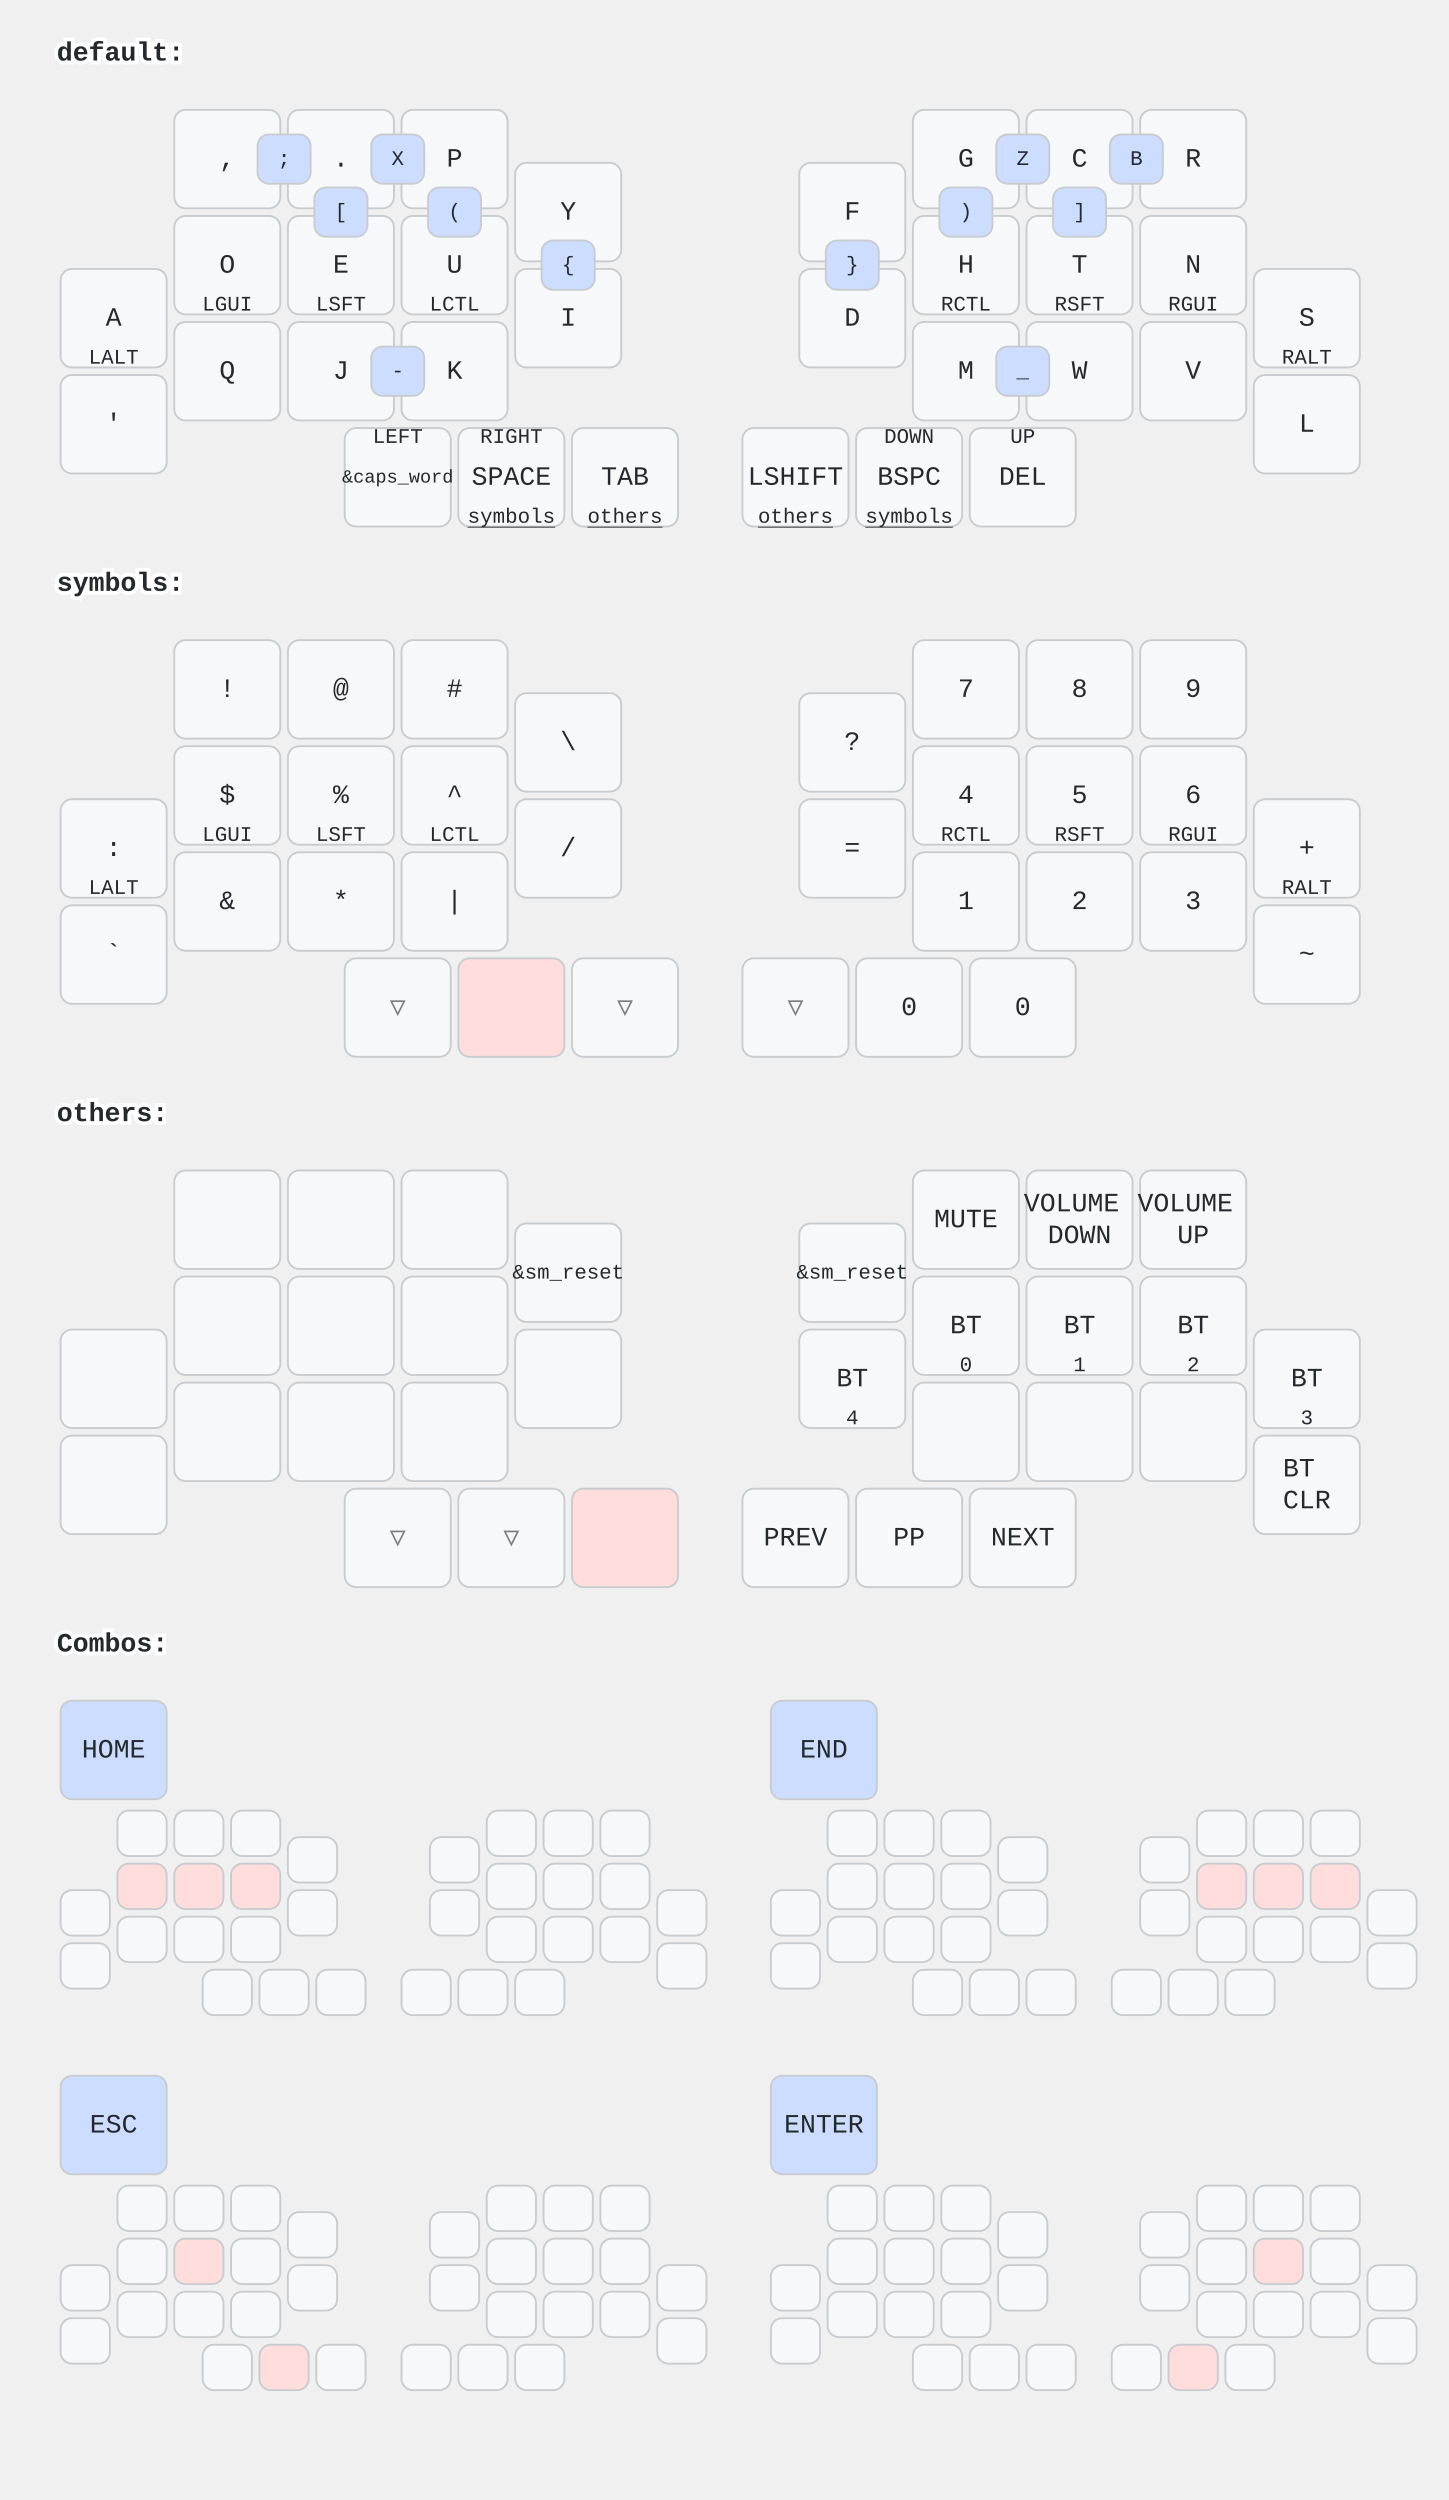
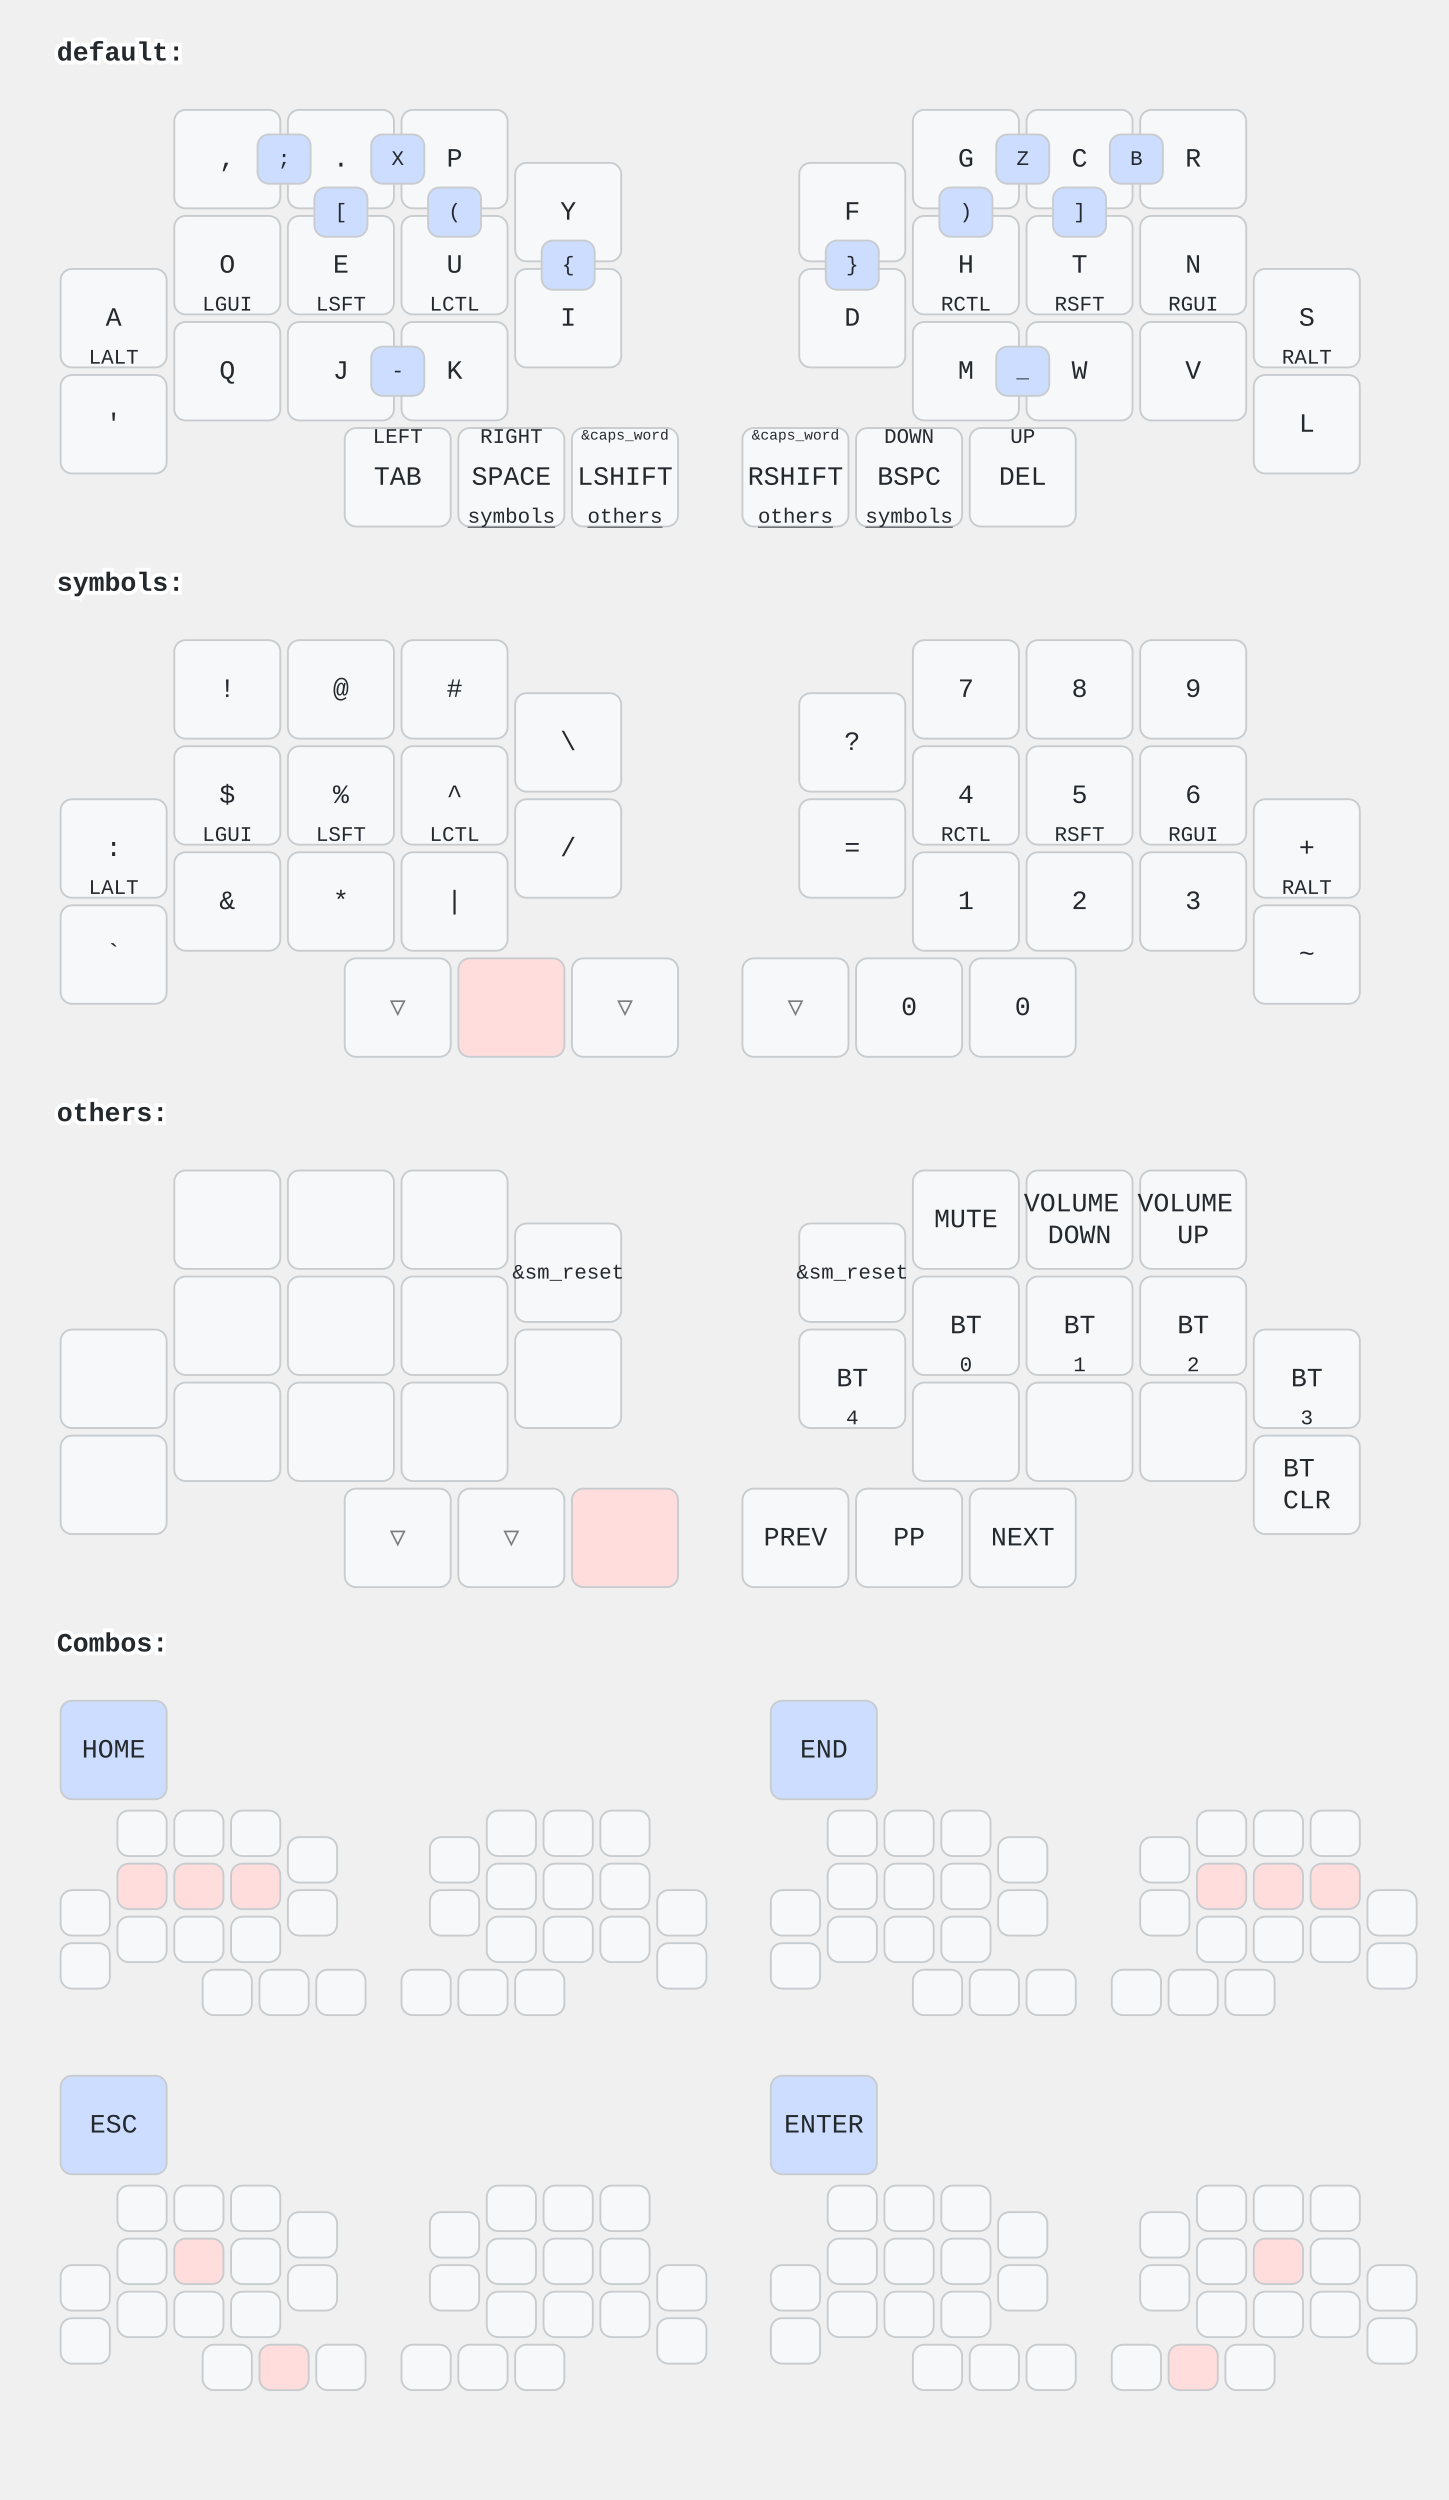
<svg xmlns="http://www.w3.org/2000/svg" width="765" height="1320" viewBox="0 0 765 1320" class="keymap">
  <style>/* inherit to force styles through use tags */
svg path {
    fill: inherit;
}

/* font and background color specifications */
svg.keymap {
    font-family: SFMono-Regular,Consolas,Liberation Mono,Menlo,monospace;
    font-size: 14px;
    font-kerning: normal;
    text-rendering: optimizeLegibility;
    fill: #24292e;
}

/* default key styling */
rect.key {
    fill: #f6f8fa;
}

rect.key, rect.combo {
    stroke: #c9cccf;
    stroke-width: 1;
}

/* default key side styling, only used is draw_key_sides is set */
rect.side {
    filter: brightness(90%);
}

/* color accent for combo boxes */
rect.combo, rect.combo-separate {
    fill: #cdf;
}

/* color accent for held keys */
rect.held, rect.combo.held {
    fill: #fdd;
}

/* color accent for ghost (optional) keys */
rect.ghost, rect.combo.ghost {
    stroke-dasharray: 4, 4;
    stroke-width: 2;
}

text {
    text-anchor: middle;
    dominant-baseline: middle;
}

/* styling for layer labels */
text.label {
    font-weight: bold;
    text-anchor: start;
    stroke: white;
    stroke-width: 4;
    paint-order: stroke;
}

/* styling for optional footer */
text.footer {
    text-anchor: end;
    dominant-baseline: auto;
    stroke: white;
    stroke-width: 4;
    paint-order: stroke;
}

- /* styling for combo tap, and key hold/shifted label text */
- text.combo, text.hold, text.shifted {
+ /* styling for combo tap, and key non-tap label text */
+ text.combo, text.hold, text.shifted, text.left, text.right {
    font-size: 11px;
}

text.hold {
    text-anchor: middle;
    dominant-baseline: auto;
}

text.shifted {
    text-anchor: middle;
    dominant-baseline: hanging;
}

+ text.left {
+     text-anchor: start;
+ }
+ 
+ text.right {
+     text-anchor: end;
+ }
+ 
text.layer-activator {
    text-decoration: underline;
}

/* styling for hold/shifted label text in combo box */
- text.combo.hold, text.combo.shifted {
+ text.combo.hold, text.combo.shifted, text.combo.left, text.combo.right {
    font-size: 8px;
}

/* lighter symbol for transparent keys */
text.trans {
    fill: #7b7e81;
}

/* styling for combo dendrons */
path.combo {
    stroke-width: 1;
    stroke: gray;
    fill: none;
}

/* Start Tabler Icons Cleanup */
/* cannot use height/width with glyphs */
.icon-tabler &gt; path {
    fill: inherit;
    stroke: inherit;
    stroke-width: 2;
}
/* hide tabler's default box */
.icon-tabler &gt; path[stroke="none"][fill="none"] {
    visibility: hidden;
}
/* End Tabler Icons Cleanup */
</style>
  <g transform="translate(30, 0)" class="layer-default">
    <text x="0" y="28" class="label" id="default">default:</text>
    <g transform="translate(0, 56)">
      <g transform="translate(90, 28)" class="key keypos-0">
        <rect rx="6" ry="6" x="-28" y="-26" width="56" height="52" class="key" />
        <text x="0" y="0" class="key tap">,</text>
      </g>
      <g transform="translate(150, 28)" class="key keypos-1">
        <rect rx="6" ry="6" x="-28" y="-26" width="56" height="52" class="key" />
        <text x="0" y="0" class="key tap">.</text>
      </g>
      <g transform="translate(210, 28)" class="key keypos-2">
        <rect rx="6" ry="6" x="-28" y="-26" width="56" height="52" class="key" />
        <text x="0" y="0" class="key tap">P</text>
      </g>
      <g transform="translate(270, 56)" class="key keypos-3">
        <rect rx="6" ry="6" x="-28" y="-26" width="56" height="52" class="key" />
        <text x="0" y="0" class="key tap">Y</text>
      </g>
      <g transform="translate(420, 56)" class="key keypos-4">
        <rect rx="6" ry="6" x="-28" y="-26" width="56" height="52" class="key" />
        <text x="0" y="0" class="key tap">F</text>
      </g>
      <g transform="translate(480, 28)" class="key keypos-5">
        <rect rx="6" ry="6" x="-28" y="-26" width="56" height="52" class="key" />
        <text x="0" y="0" class="key tap">G</text>
      </g>
      <g transform="translate(540, 28)" class="key keypos-6">
        <rect rx="6" ry="6" x="-28" y="-26" width="56" height="52" class="key" />
        <text x="0" y="0" class="key tap">C</text>
      </g>
      <g transform="translate(600, 28)" class="key keypos-7">
        <rect rx="6" ry="6" x="-28" y="-26" width="56" height="52" class="key" />
        <text x="0" y="0" class="key tap">R</text>
      </g>
      <g transform="translate(30, 112)" class="key keypos-8">
        <rect rx="6" ry="6" x="-28" y="-26" width="56" height="52" class="key" />
        <text x="0" y="0" class="key tap">A</text>
        <text x="0" y="24" class="key hold">LALT</text>
      </g>
      <g transform="translate(90, 84)" class="key keypos-9">
        <rect rx="6" ry="6" x="-28" y="-26" width="56" height="52" class="key" />
        <text x="0" y="0" class="key tap">O</text>
        <text x="0" y="24" class="key hold">LGUI</text>
      </g>
      <g transform="translate(150, 84)" class="key keypos-10">
        <rect rx="6" ry="6" x="-28" y="-26" width="56" height="52" class="key" />
        <text x="0" y="0" class="key tap">E</text>
        <text x="0" y="24" class="key hold">LSFT</text>
      </g>
      <g transform="translate(210, 84)" class="key keypos-11">
        <rect rx="6" ry="6" x="-28" y="-26" width="56" height="52" class="key" />
        <text x="0" y="0" class="key tap">U</text>
        <text x="0" y="24" class="key hold">LCTL</text>
      </g>
      <g transform="translate(270, 112)" class="key keypos-12">
        <rect rx="6" ry="6" x="-28" y="-26" width="56" height="52" class="key" />
        <text x="0" y="0" class="key tap">I</text>
      </g>
      <g transform="translate(420, 112)" class="key keypos-13">
        <rect rx="6" ry="6" x="-28" y="-26" width="56" height="52" class="key" />
        <text x="0" y="0" class="key tap">D</text>
      </g>
      <g transform="translate(480, 84)" class="key keypos-14">
        <rect rx="6" ry="6" x="-28" y="-26" width="56" height="52" class="key" />
        <text x="0" y="0" class="key tap">H</text>
        <text x="0" y="24" class="key hold">RCTL</text>
      </g>
      <g transform="translate(540, 84)" class="key keypos-15">
        <rect rx="6" ry="6" x="-28" y="-26" width="56" height="52" class="key" />
        <text x="0" y="0" class="key tap">T</text>
        <text x="0" y="24" class="key hold">RSFT</text>
      </g>
      <g transform="translate(600, 84)" class="key keypos-16">
        <rect rx="6" ry="6" x="-28" y="-26" width="56" height="52" class="key" />
        <text x="0" y="0" class="key tap">N</text>
        <text x="0" y="24" class="key hold">RGUI</text>
      </g>
      <g transform="translate(660, 112)" class="key keypos-17">
        <rect rx="6" ry="6" x="-28" y="-26" width="56" height="52" class="key" />
        <text x="0" y="0" class="key tap">S</text>
        <text x="0" y="24" class="key hold">RALT</text>
      </g>
      <g transform="translate(30, 168)" class="key keypos-18">
        <rect rx="6" ry="6" x="-28" y="-26" width="56" height="52" class="key" />
        <text x="0" y="0" class="key tap">'</text>
      </g>
      <g transform="translate(90, 140)" class="key keypos-19">
        <rect rx="6" ry="6" x="-28" y="-26" width="56" height="52" class="key" />
        <text x="0" y="0" class="key tap">Q</text>
      </g>
      <g transform="translate(150, 140)" class="key keypos-20">
        <rect rx="6" ry="6" x="-28" y="-26" width="56" height="52" class="key" />
        <text x="0" y="0" class="key tap">J</text>
      </g>
      <g transform="translate(210, 140)" class="key keypos-21">
        <rect rx="6" ry="6" x="-28" y="-26" width="56" height="52" class="key" />
        <text x="0" y="0" class="key tap">K</text>
      </g>
      <g transform="translate(480, 140)" class="key keypos-22">
        <rect rx="6" ry="6" x="-28" y="-26" width="56" height="52" class="key" />
        <text x="0" y="0" class="key tap">M</text>
      </g>
      <g transform="translate(540, 140)" class="key keypos-23">
        <rect rx="6" ry="6" x="-28" y="-26" width="56" height="52" class="key" />
        <text x="0" y="0" class="key tap">W</text>
      </g>
      <g transform="translate(600, 140)" class="key keypos-24">
        <rect rx="6" ry="6" x="-28" y="-26" width="56" height="52" class="key" />
        <text x="0" y="0" class="key tap">V</text>
      </g>
      <g transform="translate(660, 168)" class="key keypos-25">
        <rect rx="6" ry="6" x="-28" y="-26" width="56" height="52" class="key" />
        <text x="0" y="0" class="key tap">L</text>
      </g>
      <g transform="translate(180, 196)" class="key keypos-26">
        <rect rx="6" ry="6" x="-28" y="-26" width="56" height="52" class="key" />
-         <text x="0" y="0" class="key tap">
-           <tspan style="font-size: 70%">&amp;caps_word</tspan>
-         </text>
+         <text x="0" y="0" class="key tap">TAB</text>
        <text x="0" y="-24" class="key shifted">LEFT</text>
      </g>
      <g transform="translate(240, 196)" class="key keypos-27">
        <rect rx="6" ry="6" x="-28" y="-26" width="56" height="52" class="key" />
        <text x="0" y="0" class="key tap">SPACE</text>
        <a href="#symbols">
          <text x="0" y="24" class="key hold layer-activator">symbols</text>
        </a>
        <text x="0" y="-24" class="key shifted">RIGHT</text>
      </g>
      <g transform="translate(300, 196)" class="key keypos-28">
        <rect rx="6" ry="6" x="-28" y="-26" width="56" height="52" class="key" />
-         <text x="0" y="0" class="key tap">TAB</text>
-         <a href="#others">
-           <text x="0" y="24" class="key hold layer-activator">others</text>
-         </a>
-       </g>
-       <g transform="translate(390, 196)" class="key keypos-29">
-         <rect rx="6" ry="6" x="-28" y="-26" width="56" height="52" class="key" />
        <text x="0" y="0" class="key tap">LSHIFT</text>
        <a href="#others">
          <text x="0" y="24" class="key hold layer-activator">others</text>
        </a>
+         <text x="0" y="-24" class="key shifted">
+           <tspan style="font-size: 70%">&amp;caps_word</tspan>
+         </text>
+       </g>
+       <g transform="translate(390, 196)" class="key keypos-29">
+         <rect rx="6" ry="6" x="-28" y="-26" width="56" height="52" class="key" />
+         <text x="0" y="0" class="key tap">RSHIFT</text>
+         <a href="#others">
+           <text x="0" y="24" class="key hold layer-activator">others</text>
+         </a>
+         <text x="0" y="-24" class="key shifted">
+           <tspan style="font-size: 70%">&amp;caps_word</tspan>
+         </text>
      </g>
      <g transform="translate(450, 196)" class="key keypos-30">
        <rect rx="6" ry="6" x="-28" y="-26" width="56" height="52" class="key" />
        <text x="0" y="0" class="key tap">BSPC</text>
        <a href="#symbols">
          <text x="0" y="24" class="key hold layer-activator">symbols</text>
        </a>
        <text x="0" y="-24" class="key shifted">DOWN</text>
      </g>
      <g transform="translate(510, 196)" class="key keypos-31">
        <rect rx="6" ry="6" x="-28" y="-26" width="56" height="52" class="key" />
        <text x="0" y="0" class="key tap">DEL</text>
        <text x="0" y="-24" class="key shifted">UP</text>
      </g>
      <g class="combo combopos-0">
        <rect rx="6" ry="6" x="106" y="15" width="28" height="26" class="combo" />
        <text x="120" y="28" class="combo tap">;</text>
      </g>
      <g class="combo combopos-1">
        <rect rx="6" ry="6" x="166" y="15" width="28" height="26" class="combo" />
        <text x="180" y="28" class="combo tap">X</text>
      </g>
      <g class="combo combopos-2">
        <rect rx="6" ry="6" x="556" y="15" width="28" height="26" class="combo" />
        <text x="570" y="28" class="combo tap">B</text>
      </g>
      <g class="combo combopos-3">
        <rect rx="6" ry="6" x="496" y="15" width="28" height="26" class="combo" />
        <text x="510" y="28" class="combo tap">Z</text>
      </g>
      <g class="combo combopos-4">
        <rect rx="6" ry="6" x="136" y="43" width="28" height="26" class="combo" />
        <text x="150" y="56" class="combo tap">[</text>
      </g>
      <g class="combo combopos-5">
        <rect rx="6" ry="6" x="526" y="43" width="28" height="26" class="combo" />
        <text x="540" y="56" class="combo tap">]</text>
      </g>
      <g class="combo combopos-6">
        <rect rx="6" ry="6" x="196" y="43" width="28" height="26" class="combo" />
        <text x="210" y="56" class="combo tap">(</text>
      </g>
      <g class="combo combopos-7">
        <rect rx="6" ry="6" x="466" y="43" width="28" height="26" class="combo" />
        <text x="480" y="56" class="combo tap">)</text>
      </g>
      <g class="combo combopos-8">
        <rect rx="6" ry="6" x="256" y="71" width="28" height="26" class="combo" />
        <text x="270" y="84" class="combo tap">{</text>
      </g>
      <g class="combo combopos-9">
        <rect rx="6" ry="6" x="406" y="71" width="28" height="26" class="combo" />
        <text x="420" y="84" class="combo tap">}</text>
      </g>
      <g class="combo combopos-10">
        <rect rx="6" ry="6" x="166" y="127" width="28" height="26" class="combo" />
        <text x="180" y="140" class="combo tap">-</text>
      </g>
      <g class="combo combopos-11">
        <rect rx="6" ry="6" x="496" y="127" width="28" height="26" class="combo" />
        <text x="510" y="140" class="combo tap">_</text>
      </g>
    </g>
  </g>
  <g transform="translate(30, 280)" class="layer-symbols">
    <text x="0" y="28" class="label" id="symbols">symbols:</text>
    <g transform="translate(0, 56)">
      <g transform="translate(90, 28)" class="key keypos-0">
        <rect rx="6" ry="6" x="-28" y="-26" width="56" height="52" class="key" />
        <text x="0" y="0" class="key tap">!</text>
      </g>
      <g transform="translate(150, 28)" class="key keypos-1">
        <rect rx="6" ry="6" x="-28" y="-26" width="56" height="52" class="key" />
        <text x="0" y="0" class="key tap">@</text>
      </g>
      <g transform="translate(210, 28)" class="key keypos-2">
        <rect rx="6" ry="6" x="-28" y="-26" width="56" height="52" class="key" />
        <text x="0" y="0" class="key tap">#</text>
      </g>
      <g transform="translate(270, 56)" class="key keypos-3">
        <rect rx="6" ry="6" x="-28" y="-26" width="56" height="52" class="key" />
        <text x="0" y="0" class="key tap">\</text>
      </g>
      <g transform="translate(420, 56)" class="key keypos-4">
        <rect rx="6" ry="6" x="-28" y="-26" width="56" height="52" class="key" />
        <text x="0" y="0" class="key tap">?</text>
      </g>
      <g transform="translate(480, 28)" class="key keypos-5">
        <rect rx="6" ry="6" x="-28" y="-26" width="56" height="52" class="key" />
        <text x="0" y="0" class="key tap">7</text>
      </g>
      <g transform="translate(540, 28)" class="key keypos-6">
        <rect rx="6" ry="6" x="-28" y="-26" width="56" height="52" class="key" />
        <text x="0" y="0" class="key tap">8</text>
      </g>
      <g transform="translate(600, 28)" class="key keypos-7">
        <rect rx="6" ry="6" x="-28" y="-26" width="56" height="52" class="key" />
        <text x="0" y="0" class="key tap">9</text>
      </g>
      <g transform="translate(30, 112)" class="key keypos-8">
        <rect rx="6" ry="6" x="-28" y="-26" width="56" height="52" class="key" />
        <text x="0" y="0" class="key tap">:</text>
        <text x="0" y="24" class="key hold">LALT</text>
      </g>
      <g transform="translate(90, 84)" class="key keypos-9">
        <rect rx="6" ry="6" x="-28" y="-26" width="56" height="52" class="key" />
        <text x="0" y="0" class="key tap">$</text>
        <text x="0" y="24" class="key hold">LGUI</text>
      </g>
      <g transform="translate(150, 84)" class="key keypos-10">
        <rect rx="6" ry="6" x="-28" y="-26" width="56" height="52" class="key" />
        <text x="0" y="0" class="key tap">%</text>
        <text x="0" y="24" class="key hold">LSFT</text>
      </g>
      <g transform="translate(210, 84)" class="key keypos-11">
        <rect rx="6" ry="6" x="-28" y="-26" width="56" height="52" class="key" />
        <text x="0" y="0" class="key tap">^</text>
        <text x="0" y="24" class="key hold">LCTL</text>
      </g>
      <g transform="translate(270, 112)" class="key keypos-12">
        <rect rx="6" ry="6" x="-28" y="-26" width="56" height="52" class="key" />
        <text x="0" y="0" class="key tap">/</text>
      </g>
      <g transform="translate(420, 112)" class="key keypos-13">
        <rect rx="6" ry="6" x="-28" y="-26" width="56" height="52" class="key" />
        <text x="0" y="0" class="key tap">=</text>
      </g>
      <g transform="translate(480, 84)" class="key keypos-14">
        <rect rx="6" ry="6" x="-28" y="-26" width="56" height="52" class="key" />
        <text x="0" y="0" class="key tap">4</text>
        <text x="0" y="24" class="key hold">RCTL</text>
      </g>
      <g transform="translate(540, 84)" class="key keypos-15">
        <rect rx="6" ry="6" x="-28" y="-26" width="56" height="52" class="key" />
        <text x="0" y="0" class="key tap">5</text>
        <text x="0" y="24" class="key hold">RSFT</text>
      </g>
      <g transform="translate(600, 84)" class="key keypos-16">
        <rect rx="6" ry="6" x="-28" y="-26" width="56" height="52" class="key" />
        <text x="0" y="0" class="key tap">6</text>
        <text x="0" y="24" class="key hold">RGUI</text>
      </g>
      <g transform="translate(660, 112)" class="key keypos-17">
        <rect rx="6" ry="6" x="-28" y="-26" width="56" height="52" class="key" />
        <text x="0" y="0" class="key tap">+</text>
        <text x="0" y="24" class="key hold">RALT</text>
      </g>
      <g transform="translate(30, 168)" class="key keypos-18">
        <rect rx="6" ry="6" x="-28" y="-26" width="56" height="52" class="key" />
        <text x="0" y="0" class="key tap">`</text>
      </g>
      <g transform="translate(90, 140)" class="key keypos-19">
        <rect rx="6" ry="6" x="-28" y="-26" width="56" height="52" class="key" />
        <text x="0" y="0" class="key tap">&amp;</text>
      </g>
      <g transform="translate(150, 140)" class="key keypos-20">
        <rect rx="6" ry="6" x="-28" y="-26" width="56" height="52" class="key" />
        <text x="0" y="0" class="key tap">*</text>
      </g>
      <g transform="translate(210, 140)" class="key keypos-21">
        <rect rx="6" ry="6" x="-28" y="-26" width="56" height="52" class="key" />
        <text x="0" y="0" class="key tap">|</text>
      </g>
      <g transform="translate(480, 140)" class="key keypos-22">
        <rect rx="6" ry="6" x="-28" y="-26" width="56" height="52" class="key" />
        <text x="0" y="0" class="key tap">1</text>
      </g>
      <g transform="translate(540, 140)" class="key keypos-23">
        <rect rx="6" ry="6" x="-28" y="-26" width="56" height="52" class="key" />
        <text x="0" y="0" class="key tap">2</text>
      </g>
      <g transform="translate(600, 140)" class="key keypos-24">
        <rect rx="6" ry="6" x="-28" y="-26" width="56" height="52" class="key" />
        <text x="0" y="0" class="key tap">3</text>
      </g>
      <g transform="translate(660, 168)" class="key keypos-25">
        <rect rx="6" ry="6" x="-28" y="-26" width="56" height="52" class="key" />
        <text x="0" y="0" class="key tap">~</text>
      </g>
      <g transform="translate(180, 196)" class="key trans keypos-26">
        <rect rx="6" ry="6" x="-28" y="-26" width="56" height="52" class="key trans" />
        <text x="0" y="0" class="key trans tap">▽</text>
      </g>
      <g transform="translate(240, 196)" class="key held keypos-27">
        <rect rx="6" ry="6" x="-28" y="-26" width="56" height="52" class="key held" />
      </g>
      <g transform="translate(300, 196)" class="key trans keypos-28">
        <rect rx="6" ry="6" x="-28" y="-26" width="56" height="52" class="key trans" />
        <text x="0" y="0" class="key trans tap">▽</text>
      </g>
      <g transform="translate(390, 196)" class="key trans keypos-29">
        <rect rx="6" ry="6" x="-28" y="-26" width="56" height="52" class="key trans" />
        <text x="0" y="0" class="key trans tap">▽</text>
      </g>
      <g transform="translate(450, 196)" class="key keypos-30">
        <rect rx="6" ry="6" x="-28" y="-26" width="56" height="52" class="key" />
        <text x="0" y="0" class="key tap">0</text>
      </g>
      <g transform="translate(510, 196)" class="key keypos-31">
        <rect rx="6" ry="6" x="-28" y="-26" width="56" height="52" class="key" />
        <text x="0" y="0" class="key tap">0</text>
      </g>
    </g>
  </g>
  <g transform="translate(30, 560)" class="layer-others">
    <text x="0" y="28" class="label" id="others">others:</text>
    <g transform="translate(0, 56)">
      <g transform="translate(90, 28)" class="key keypos-0">
        <rect rx="6" ry="6" x="-28" y="-26" width="56" height="52" class="key" />
      </g>
      <g transform="translate(150, 28)" class="key keypos-1">
        <rect rx="6" ry="6" x="-28" y="-26" width="56" height="52" class="key" />
      </g>
      <g transform="translate(210, 28)" class="key keypos-2">
        <rect rx="6" ry="6" x="-28" y="-26" width="56" height="52" class="key" />
      </g>
      <g transform="translate(270, 56)" class="key keypos-3">
        <rect rx="6" ry="6" x="-28" y="-26" width="56" height="52" class="key" />
        <text x="0" y="0" class="key tap">
          <tspan style="font-size: 78%">&amp;sm_reset</tspan>
        </text>
      </g>
      <g transform="translate(420, 56)" class="key keypos-4">
        <rect rx="6" ry="6" x="-28" y="-26" width="56" height="52" class="key" />
        <text x="0" y="0" class="key tap">
          <tspan style="font-size: 78%">&amp;sm_reset</tspan>
        </text>
      </g>
      <g transform="translate(480, 28)" class="key keypos-5">
        <rect rx="6" ry="6" x="-28" y="-26" width="56" height="52" class="key" />
        <text x="0" y="0" class="key tap">MUTE</text>
      </g>
      <g transform="translate(540, 28)" class="key keypos-6">
        <rect rx="6" ry="6" x="-28" y="-26" width="56" height="52" class="key" />
        <text x="0" y="0" class="key tap">
          <tspan x="0" dy="-0.6em">VOLUME</tspan>
          <tspan x="0" dy="1.2em">DOWN</tspan>
        </text>
      </g>
      <g transform="translate(600, 28)" class="key keypos-7">
        <rect rx="6" ry="6" x="-28" y="-26" width="56" height="52" class="key" />
        <text x="0" y="0" class="key tap">
          <tspan x="0" dy="-0.6em">VOLUME</tspan>
          <tspan x="0" dy="1.2em">UP</tspan>
        </text>
      </g>
      <g transform="translate(30, 112)" class="key keypos-8">
        <rect rx="6" ry="6" x="-28" y="-26" width="56" height="52" class="key" />
      </g>
      <g transform="translate(90, 84)" class="key keypos-9">
        <rect rx="6" ry="6" x="-28" y="-26" width="56" height="52" class="key" />
      </g>
      <g transform="translate(150, 84)" class="key keypos-10">
        <rect rx="6" ry="6" x="-28" y="-26" width="56" height="52" class="key" />
      </g>
      <g transform="translate(210, 84)" class="key keypos-11">
        <rect rx="6" ry="6" x="-28" y="-26" width="56" height="52" class="key" />
      </g>
      <g transform="translate(270, 112)" class="key keypos-12">
        <rect rx="6" ry="6" x="-28" y="-26" width="56" height="52" class="key" />
      </g>
      <g transform="translate(420, 112)" class="key keypos-13">
        <rect rx="6" ry="6" x="-28" y="-26" width="56" height="52" class="key" />
        <text x="0" y="0" class="key tap">BT</text>
        <text x="0" y="24" class="key hold">4</text>
      </g>
      <g transform="translate(480, 84)" class="key keypos-14">
        <rect rx="6" ry="6" x="-28" y="-26" width="56" height="52" class="key" />
        <text x="0" y="0" class="key tap">BT</text>
        <text x="0" y="24" class="key hold">0</text>
      </g>
      <g transform="translate(540, 84)" class="key keypos-15">
        <rect rx="6" ry="6" x="-28" y="-26" width="56" height="52" class="key" />
        <text x="0" y="0" class="key tap">BT</text>
        <text x="0" y="24" class="key hold">1</text>
      </g>
      <g transform="translate(600, 84)" class="key keypos-16">
        <rect rx="6" ry="6" x="-28" y="-26" width="56" height="52" class="key" />
        <text x="0" y="0" class="key tap">BT</text>
        <text x="0" y="24" class="key hold">2</text>
      </g>
      <g transform="translate(660, 112)" class="key keypos-17">
        <rect rx="6" ry="6" x="-28" y="-26" width="56" height="52" class="key" />
        <text x="0" y="0" class="key tap">BT</text>
        <text x="0" y="24" class="key hold">3</text>
      </g>
      <g transform="translate(30, 168)" class="key keypos-18">
        <rect rx="6" ry="6" x="-28" y="-26" width="56" height="52" class="key" />
      </g>
      <g transform="translate(90, 140)" class="key keypos-19">
        <rect rx="6" ry="6" x="-28" y="-26" width="56" height="52" class="key" />
      </g>
      <g transform="translate(150, 140)" class="key keypos-20">
        <rect rx="6" ry="6" x="-28" y="-26" width="56" height="52" class="key" />
      </g>
      <g transform="translate(210, 140)" class="key keypos-21">
        <rect rx="6" ry="6" x="-28" y="-26" width="56" height="52" class="key" />
      </g>
      <g transform="translate(480, 140)" class="key keypos-22">
        <rect rx="6" ry="6" x="-28" y="-26" width="56" height="52" class="key" />
      </g>
      <g transform="translate(540, 140)" class="key keypos-23">
        <rect rx="6" ry="6" x="-28" y="-26" width="56" height="52" class="key" />
      </g>
      <g transform="translate(600, 140)" class="key keypos-24">
        <rect rx="6" ry="6" x="-28" y="-26" width="56" height="52" class="key" />
      </g>
      <g transform="translate(660, 168)" class="key keypos-25">
        <rect rx="6" ry="6" x="-28" y="-26" width="56" height="52" class="key" />
        <text x="0" y="0" class="key tap">
          <tspan x="0" dy="-0.6em">BT</tspan>
          <tspan x="0" dy="1.2em">CLR</tspan>
        </text>
      </g>
      <g transform="translate(180, 196)" class="key trans keypos-26">
        <rect rx="6" ry="6" x="-28" y="-26" width="56" height="52" class="key trans" />
        <text x="0" y="0" class="key trans tap">▽</text>
      </g>
      <g transform="translate(240, 196)" class="key trans keypos-27">
        <rect rx="6" ry="6" x="-28" y="-26" width="56" height="52" class="key trans" />
        <text x="0" y="0" class="key trans tap">▽</text>
      </g>
      <g transform="translate(300, 196)" class="key held keypos-28">
        <rect rx="6" ry="6" x="-28" y="-26" width="56" height="52" class="key held" />
      </g>
      <g transform="translate(390, 196)" class="key keypos-29">
        <rect rx="6" ry="6" x="-28" y="-26" width="56" height="52" class="key" />
        <text x="0" y="0" class="key tap">PREV</text>
      </g>
      <g transform="translate(450, 196)" class="key keypos-30">
        <rect rx="6" ry="6" x="-28" y="-26" width="56" height="52" class="key" />
        <text x="0" y="0" class="key tap">PP</text>
      </g>
      <g transform="translate(510, 196)" class="key keypos-31">
        <rect rx="6" ry="6" x="-28" y="-26" width="56" height="52" class="key" />
        <text x="0" y="0" class="key tap">NEXT</text>
      </g>
    </g>
  </g>
  <text x="30" y="868" class="label" id="Combos">Combos:</text>
  <g transform="translate(30, 840)" class="layer-combopos-0">
    <g transform="translate(0, 56)">
      <g transform="translate(30, 28)" class="key  combo-separate keypos-0">
        <rect rx="6" ry="6" x="-28" y="-26" width="56" height="52" class="key  combo-separate" />
        <text x="0" y="0" class="key  combo-separate tap">HOME</text>
      </g>
      <g transform="translate(45, 72)" class="key keypos-1">
        <rect rx="6" ry="6" x="-13" y="-12" width="26" height="24" class="key" />
      </g>
      <g transform="translate(75, 72)" class="key keypos-2">
        <rect rx="6" ry="6" x="-13" y="-12" width="26" height="24" class="key" />
      </g>
      <g transform="translate(105, 72)" class="key keypos-3">
        <rect rx="6" ry="6" x="-13" y="-12" width="26" height="24" class="key" />
      </g>
      <g transform="translate(135, 86)" class="key keypos-4">
        <rect rx="6" ry="6" x="-13" y="-12" width="26" height="24" class="key" />
      </g>
      <g transform="translate(210, 86)" class="key keypos-5">
        <rect rx="6" ry="6" x="-13" y="-12" width="26" height="24" class="key" />
      </g>
      <g transform="translate(240, 72)" class="key keypos-6">
        <rect rx="6" ry="6" x="-13" y="-12" width="26" height="24" class="key" />
      </g>
      <g transform="translate(270, 72)" class="key keypos-7">
        <rect rx="6" ry="6" x="-13" y="-12" width="26" height="24" class="key" />
      </g>
      <g transform="translate(300, 72)" class="key keypos-8">
        <rect rx="6" ry="6" x="-13" y="-12" width="26" height="24" class="key" />
      </g>
      <g transform="translate(15, 114)" class="key keypos-9">
        <rect rx="6" ry="6" x="-13" y="-12" width="26" height="24" class="key" />
      </g>
      <g transform="translate(45, 100)" class="key held keypos-10">
        <rect rx="6" ry="6" x="-13" y="-12" width="26" height="24" class="key held" />
      </g>
      <g transform="translate(75, 100)" class="key held keypos-11">
        <rect rx="6" ry="6" x="-13" y="-12" width="26" height="24" class="key held" />
      </g>
      <g transform="translate(105, 100)" class="key held keypos-12">
        <rect rx="6" ry="6" x="-13" y="-12" width="26" height="24" class="key held" />
      </g>
      <g transform="translate(135, 114)" class="key keypos-13">
        <rect rx="6" ry="6" x="-13" y="-12" width="26" height="24" class="key" />
      </g>
      <g transform="translate(210, 114)" class="key keypos-14">
        <rect rx="6" ry="6" x="-13" y="-12" width="26" height="24" class="key" />
      </g>
      <g transform="translate(240, 100)" class="key keypos-15">
        <rect rx="6" ry="6" x="-13" y="-12" width="26" height="24" class="key" />
      </g>
      <g transform="translate(270, 100)" class="key keypos-16">
        <rect rx="6" ry="6" x="-13" y="-12" width="26" height="24" class="key" />
      </g>
      <g transform="translate(300, 100)" class="key keypos-17">
        <rect rx="6" ry="6" x="-13" y="-12" width="26" height="24" class="key" />
      </g>
      <g transform="translate(330, 114)" class="key keypos-18">
        <rect rx="6" ry="6" x="-13" y="-12" width="26" height="24" class="key" />
      </g>
      <g transform="translate(15, 142)" class="key keypos-19">
        <rect rx="6" ry="6" x="-13" y="-12" width="26" height="24" class="key" />
      </g>
      <g transform="translate(45, 128)" class="key keypos-20">
        <rect rx="6" ry="6" x="-13" y="-12" width="26" height="24" class="key" />
      </g>
      <g transform="translate(75, 128)" class="key keypos-21">
        <rect rx="6" ry="6" x="-13" y="-12" width="26" height="24" class="key" />
      </g>
      <g transform="translate(105, 128)" class="key keypos-22">
        <rect rx="6" ry="6" x="-13" y="-12" width="26" height="24" class="key" />
      </g>
      <g transform="translate(240, 128)" class="key keypos-23">
        <rect rx="6" ry="6" x="-13" y="-12" width="26" height="24" class="key" />
      </g>
      <g transform="translate(270, 128)" class="key keypos-24">
        <rect rx="6" ry="6" x="-13" y="-12" width="26" height="24" class="key" />
      </g>
      <g transform="translate(300, 128)" class="key keypos-25">
        <rect rx="6" ry="6" x="-13" y="-12" width="26" height="24" class="key" />
      </g>
      <g transform="translate(330, 142)" class="key keypos-26">
        <rect rx="6" ry="6" x="-13" y="-12" width="26" height="24" class="key" />
      </g>
      <g transform="translate(90, 156)" class="key keypos-27">
        <rect rx="6" ry="6" x="-13" y="-12" width="26" height="24" class="key" />
      </g>
      <g transform="translate(120, 156)" class="key keypos-28">
        <rect rx="6" ry="6" x="-13" y="-12" width="26" height="24" class="key" />
      </g>
      <g transform="translate(150, 156)" class="key keypos-29">
        <rect rx="6" ry="6" x="-13" y="-12" width="26" height="24" class="key" />
      </g>
      <g transform="translate(195, 156)" class="key keypos-30">
        <rect rx="6" ry="6" x="-13" y="-12" width="26" height="24" class="key" />
      </g>
      <g transform="translate(225, 156)" class="key keypos-31">
        <rect rx="6" ry="6" x="-13" y="-12" width="26" height="24" class="key" />
      </g>
      <g transform="translate(255, 156)" class="key keypos-32">
        <rect rx="6" ry="6" x="-13" y="-12" width="26" height="24" class="key" />
      </g>
    </g>
  </g>
  <g transform="translate(405, 840)" class="layer-combopos-1">
    <g transform="translate(0, 56)">
      <g transform="translate(30, 28)" class="key  combo-separate keypos-0">
        <rect rx="6" ry="6" x="-28" y="-26" width="56" height="52" class="key  combo-separate" />
        <text x="0" y="0" class="key  combo-separate tap">END</text>
      </g>
      <g transform="translate(45, 72)" class="key keypos-1">
        <rect rx="6" ry="6" x="-13" y="-12" width="26" height="24" class="key" />
      </g>
      <g transform="translate(75, 72)" class="key keypos-2">
        <rect rx="6" ry="6" x="-13" y="-12" width="26" height="24" class="key" />
      </g>
      <g transform="translate(105, 72)" class="key keypos-3">
        <rect rx="6" ry="6" x="-13" y="-12" width="26" height="24" class="key" />
      </g>
      <g transform="translate(135, 86)" class="key keypos-4">
        <rect rx="6" ry="6" x="-13" y="-12" width="26" height="24" class="key" />
      </g>
      <g transform="translate(210, 86)" class="key keypos-5">
        <rect rx="6" ry="6" x="-13" y="-12" width="26" height="24" class="key" />
      </g>
      <g transform="translate(240, 72)" class="key keypos-6">
        <rect rx="6" ry="6" x="-13" y="-12" width="26" height="24" class="key" />
      </g>
      <g transform="translate(270, 72)" class="key keypos-7">
        <rect rx="6" ry="6" x="-13" y="-12" width="26" height="24" class="key" />
      </g>
      <g transform="translate(300, 72)" class="key keypos-8">
        <rect rx="6" ry="6" x="-13" y="-12" width="26" height="24" class="key" />
      </g>
      <g transform="translate(15, 114)" class="key keypos-9">
        <rect rx="6" ry="6" x="-13" y="-12" width="26" height="24" class="key" />
      </g>
      <g transform="translate(45, 100)" class="key keypos-10">
        <rect rx="6" ry="6" x="-13" y="-12" width="26" height="24" class="key" />
      </g>
      <g transform="translate(75, 100)" class="key keypos-11">
        <rect rx="6" ry="6" x="-13" y="-12" width="26" height="24" class="key" />
      </g>
      <g transform="translate(105, 100)" class="key keypos-12">
        <rect rx="6" ry="6" x="-13" y="-12" width="26" height="24" class="key" />
      </g>
      <g transform="translate(135, 114)" class="key keypos-13">
        <rect rx="6" ry="6" x="-13" y="-12" width="26" height="24" class="key" />
      </g>
      <g transform="translate(210, 114)" class="key keypos-14">
        <rect rx="6" ry="6" x="-13" y="-12" width="26" height="24" class="key" />
      </g>
      <g transform="translate(240, 100)" class="key held keypos-15">
        <rect rx="6" ry="6" x="-13" y="-12" width="26" height="24" class="key held" />
      </g>
      <g transform="translate(270, 100)" class="key held keypos-16">
        <rect rx="6" ry="6" x="-13" y="-12" width="26" height="24" class="key held" />
      </g>
      <g transform="translate(300, 100)" class="key held keypos-17">
        <rect rx="6" ry="6" x="-13" y="-12" width="26" height="24" class="key held" />
      </g>
      <g transform="translate(330, 114)" class="key keypos-18">
        <rect rx="6" ry="6" x="-13" y="-12" width="26" height="24" class="key" />
      </g>
      <g transform="translate(15, 142)" class="key keypos-19">
        <rect rx="6" ry="6" x="-13" y="-12" width="26" height="24" class="key" />
      </g>
      <g transform="translate(45, 128)" class="key keypos-20">
        <rect rx="6" ry="6" x="-13" y="-12" width="26" height="24" class="key" />
      </g>
      <g transform="translate(75, 128)" class="key keypos-21">
        <rect rx="6" ry="6" x="-13" y="-12" width="26" height="24" class="key" />
      </g>
      <g transform="translate(105, 128)" class="key keypos-22">
        <rect rx="6" ry="6" x="-13" y="-12" width="26" height="24" class="key" />
      </g>
      <g transform="translate(240, 128)" class="key keypos-23">
        <rect rx="6" ry="6" x="-13" y="-12" width="26" height="24" class="key" />
      </g>
      <g transform="translate(270, 128)" class="key keypos-24">
        <rect rx="6" ry="6" x="-13" y="-12" width="26" height="24" class="key" />
      </g>
      <g transform="translate(300, 128)" class="key keypos-25">
        <rect rx="6" ry="6" x="-13" y="-12" width="26" height="24" class="key" />
      </g>
      <g transform="translate(330, 142)" class="key keypos-26">
        <rect rx="6" ry="6" x="-13" y="-12" width="26" height="24" class="key" />
      </g>
      <g transform="translate(90, 156)" class="key keypos-27">
        <rect rx="6" ry="6" x="-13" y="-12" width="26" height="24" class="key" />
      </g>
      <g transform="translate(120, 156)" class="key keypos-28">
        <rect rx="6" ry="6" x="-13" y="-12" width="26" height="24" class="key" />
      </g>
      <g transform="translate(150, 156)" class="key keypos-29">
        <rect rx="6" ry="6" x="-13" y="-12" width="26" height="24" class="key" />
      </g>
      <g transform="translate(195, 156)" class="key keypos-30">
        <rect rx="6" ry="6" x="-13" y="-12" width="26" height="24" class="key" />
      </g>
      <g transform="translate(225, 156)" class="key keypos-31">
        <rect rx="6" ry="6" x="-13" y="-12" width="26" height="24" class="key" />
      </g>
      <g transform="translate(255, 156)" class="key keypos-32">
        <rect rx="6" ry="6" x="-13" y="-12" width="26" height="24" class="key" />
      </g>
    </g>
  </g>
  <g transform="translate(30, 1066)" class="layer-combopos-2">
    <g transform="translate(0, 28)">
      <g transform="translate(30, 28)" class="key  combo-separate keypos-0">
        <rect rx="6" ry="6" x="-28" y="-26" width="56" height="52" class="key  combo-separate" />
        <text x="0" y="0" class="key  combo-separate tap">ESC</text>
      </g>
      <g transform="translate(45, 72)" class="key keypos-1">
        <rect rx="6" ry="6" x="-13" y="-12" width="26" height="24" class="key" />
      </g>
      <g transform="translate(75, 72)" class="key keypos-2">
        <rect rx="6" ry="6" x="-13" y="-12" width="26" height="24" class="key" />
      </g>
      <g transform="translate(105, 72)" class="key keypos-3">
        <rect rx="6" ry="6" x="-13" y="-12" width="26" height="24" class="key" />
      </g>
      <g transform="translate(135, 86)" class="key keypos-4">
        <rect rx="6" ry="6" x="-13" y="-12" width="26" height="24" class="key" />
      </g>
      <g transform="translate(210, 86)" class="key keypos-5">
        <rect rx="6" ry="6" x="-13" y="-12" width="26" height="24" class="key" />
      </g>
      <g transform="translate(240, 72)" class="key keypos-6">
        <rect rx="6" ry="6" x="-13" y="-12" width="26" height="24" class="key" />
      </g>
      <g transform="translate(270, 72)" class="key keypos-7">
        <rect rx="6" ry="6" x="-13" y="-12" width="26" height="24" class="key" />
      </g>
      <g transform="translate(300, 72)" class="key keypos-8">
        <rect rx="6" ry="6" x="-13" y="-12" width="26" height="24" class="key" />
      </g>
      <g transform="translate(15, 114)" class="key keypos-9">
        <rect rx="6" ry="6" x="-13" y="-12" width="26" height="24" class="key" />
      </g>
      <g transform="translate(45, 100)" class="key keypos-10">
        <rect rx="6" ry="6" x="-13" y="-12" width="26" height="24" class="key" />
      </g>
      <g transform="translate(75, 100)" class="key held keypos-11">
        <rect rx="6" ry="6" x="-13" y="-12" width="26" height="24" class="key held" />
      </g>
      <g transform="translate(105, 100)" class="key keypos-12">
        <rect rx="6" ry="6" x="-13" y="-12" width="26" height="24" class="key" />
      </g>
      <g transform="translate(135, 114)" class="key keypos-13">
        <rect rx="6" ry="6" x="-13" y="-12" width="26" height="24" class="key" />
      </g>
      <g transform="translate(210, 114)" class="key keypos-14">
        <rect rx="6" ry="6" x="-13" y="-12" width="26" height="24" class="key" />
      </g>
      <g transform="translate(240, 100)" class="key keypos-15">
        <rect rx="6" ry="6" x="-13" y="-12" width="26" height="24" class="key" />
      </g>
      <g transform="translate(270, 100)" class="key keypos-16">
        <rect rx="6" ry="6" x="-13" y="-12" width="26" height="24" class="key" />
      </g>
      <g transform="translate(300, 100)" class="key keypos-17">
        <rect rx="6" ry="6" x="-13" y="-12" width="26" height="24" class="key" />
      </g>
      <g transform="translate(330, 114)" class="key keypos-18">
        <rect rx="6" ry="6" x="-13" y="-12" width="26" height="24" class="key" />
      </g>
      <g transform="translate(15, 142)" class="key keypos-19">
        <rect rx="6" ry="6" x="-13" y="-12" width="26" height="24" class="key" />
      </g>
      <g transform="translate(45, 128)" class="key keypos-20">
        <rect rx="6" ry="6" x="-13" y="-12" width="26" height="24" class="key" />
      </g>
      <g transform="translate(75, 128)" class="key keypos-21">
        <rect rx="6" ry="6" x="-13" y="-12" width="26" height="24" class="key" />
      </g>
      <g transform="translate(105, 128)" class="key keypos-22">
        <rect rx="6" ry="6" x="-13" y="-12" width="26" height="24" class="key" />
      </g>
      <g transform="translate(240, 128)" class="key keypos-23">
        <rect rx="6" ry="6" x="-13" y="-12" width="26" height="24" class="key" />
      </g>
      <g transform="translate(270, 128)" class="key keypos-24">
        <rect rx="6" ry="6" x="-13" y="-12" width="26" height="24" class="key" />
      </g>
      <g transform="translate(300, 128)" class="key keypos-25">
        <rect rx="6" ry="6" x="-13" y="-12" width="26" height="24" class="key" />
      </g>
      <g transform="translate(330, 142)" class="key keypos-26">
        <rect rx="6" ry="6" x="-13" y="-12" width="26" height="24" class="key" />
      </g>
      <g transform="translate(90, 156)" class="key keypos-27">
        <rect rx="6" ry="6" x="-13" y="-12" width="26" height="24" class="key" />
      </g>
      <g transform="translate(120, 156)" class="key held keypos-28">
        <rect rx="6" ry="6" x="-13" y="-12" width="26" height="24" class="key held" />
      </g>
      <g transform="translate(150, 156)" class="key keypos-29">
        <rect rx="6" ry="6" x="-13" y="-12" width="26" height="24" class="key" />
      </g>
      <g transform="translate(195, 156)" class="key keypos-30">
        <rect rx="6" ry="6" x="-13" y="-12" width="26" height="24" class="key" />
      </g>
      <g transform="translate(225, 156)" class="key keypos-31">
        <rect rx="6" ry="6" x="-13" y="-12" width="26" height="24" class="key" />
      </g>
      <g transform="translate(255, 156)" class="key keypos-32">
        <rect rx="6" ry="6" x="-13" y="-12" width="26" height="24" class="key" />
      </g>
    </g>
  </g>
  <g transform="translate(405, 1066)" class="layer-combopos-3">
    <g transform="translate(0, 28)">
      <g transform="translate(30, 28)" class="key  combo-separate keypos-0">
        <rect rx="6" ry="6" x="-28" y="-26" width="56" height="52" class="key  combo-separate" />
        <text x="0" y="0" class="key  combo-separate tap">ENTER</text>
      </g>
      <g transform="translate(45, 72)" class="key keypos-1">
        <rect rx="6" ry="6" x="-13" y="-12" width="26" height="24" class="key" />
      </g>
      <g transform="translate(75, 72)" class="key keypos-2">
        <rect rx="6" ry="6" x="-13" y="-12" width="26" height="24" class="key" />
      </g>
      <g transform="translate(105, 72)" class="key keypos-3">
        <rect rx="6" ry="6" x="-13" y="-12" width="26" height="24" class="key" />
      </g>
      <g transform="translate(135, 86)" class="key keypos-4">
        <rect rx="6" ry="6" x="-13" y="-12" width="26" height="24" class="key" />
      </g>
      <g transform="translate(210, 86)" class="key keypos-5">
        <rect rx="6" ry="6" x="-13" y="-12" width="26" height="24" class="key" />
      </g>
      <g transform="translate(240, 72)" class="key keypos-6">
        <rect rx="6" ry="6" x="-13" y="-12" width="26" height="24" class="key" />
      </g>
      <g transform="translate(270, 72)" class="key keypos-7">
        <rect rx="6" ry="6" x="-13" y="-12" width="26" height="24" class="key" />
      </g>
      <g transform="translate(300, 72)" class="key keypos-8">
        <rect rx="6" ry="6" x="-13" y="-12" width="26" height="24" class="key" />
      </g>
      <g transform="translate(15, 114)" class="key keypos-9">
        <rect rx="6" ry="6" x="-13" y="-12" width="26" height="24" class="key" />
      </g>
      <g transform="translate(45, 100)" class="key keypos-10">
        <rect rx="6" ry="6" x="-13" y="-12" width="26" height="24" class="key" />
      </g>
      <g transform="translate(75, 100)" class="key keypos-11">
        <rect rx="6" ry="6" x="-13" y="-12" width="26" height="24" class="key" />
      </g>
      <g transform="translate(105, 100)" class="key keypos-12">
        <rect rx="6" ry="6" x="-13" y="-12" width="26" height="24" class="key" />
      </g>
      <g transform="translate(135, 114)" class="key keypos-13">
        <rect rx="6" ry="6" x="-13" y="-12" width="26" height="24" class="key" />
      </g>
      <g transform="translate(210, 114)" class="key keypos-14">
        <rect rx="6" ry="6" x="-13" y="-12" width="26" height="24" class="key" />
      </g>
      <g transform="translate(240, 100)" class="key keypos-15">
        <rect rx="6" ry="6" x="-13" y="-12" width="26" height="24" class="key" />
      </g>
      <g transform="translate(270, 100)" class="key held keypos-16">
        <rect rx="6" ry="6" x="-13" y="-12" width="26" height="24" class="key held" />
      </g>
      <g transform="translate(300, 100)" class="key keypos-17">
        <rect rx="6" ry="6" x="-13" y="-12" width="26" height="24" class="key" />
      </g>
      <g transform="translate(330, 114)" class="key keypos-18">
        <rect rx="6" ry="6" x="-13" y="-12" width="26" height="24" class="key" />
      </g>
      <g transform="translate(15, 142)" class="key keypos-19">
        <rect rx="6" ry="6" x="-13" y="-12" width="26" height="24" class="key" />
      </g>
      <g transform="translate(45, 128)" class="key keypos-20">
        <rect rx="6" ry="6" x="-13" y="-12" width="26" height="24" class="key" />
      </g>
      <g transform="translate(75, 128)" class="key keypos-21">
        <rect rx="6" ry="6" x="-13" y="-12" width="26" height="24" class="key" />
      </g>
      <g transform="translate(105, 128)" class="key keypos-22">
        <rect rx="6" ry="6" x="-13" y="-12" width="26" height="24" class="key" />
      </g>
      <g transform="translate(240, 128)" class="key keypos-23">
        <rect rx="6" ry="6" x="-13" y="-12" width="26" height="24" class="key" />
      </g>
      <g transform="translate(270, 128)" class="key keypos-24">
        <rect rx="6" ry="6" x="-13" y="-12" width="26" height="24" class="key" />
      </g>
      <g transform="translate(300, 128)" class="key keypos-25">
        <rect rx="6" ry="6" x="-13" y="-12" width="26" height="24" class="key" />
      </g>
      <g transform="translate(330, 142)" class="key keypos-26">
        <rect rx="6" ry="6" x="-13" y="-12" width="26" height="24" class="key" />
      </g>
      <g transform="translate(90, 156)" class="key keypos-27">
        <rect rx="6" ry="6" x="-13" y="-12" width="26" height="24" class="key" />
      </g>
      <g transform="translate(120, 156)" class="key keypos-28">
        <rect rx="6" ry="6" x="-13" y="-12" width="26" height="24" class="key" />
      </g>
      <g transform="translate(150, 156)" class="key keypos-29">
        <rect rx="6" ry="6" x="-13" y="-12" width="26" height="24" class="key" />
      </g>
      <g transform="translate(195, 156)" class="key keypos-30">
        <rect rx="6" ry="6" x="-13" y="-12" width="26" height="24" class="key" />
      </g>
      <g transform="translate(225, 156)" class="key held keypos-31">
        <rect rx="6" ry="6" x="-13" y="-12" width="26" height="24" class="key held" />
      </g>
      <g transform="translate(255, 156)" class="key keypos-32">
        <rect rx="6" ry="6" x="-13" y="-12" width="26" height="24" class="key" />
      </g>
    </g>
  </g>
</svg>
